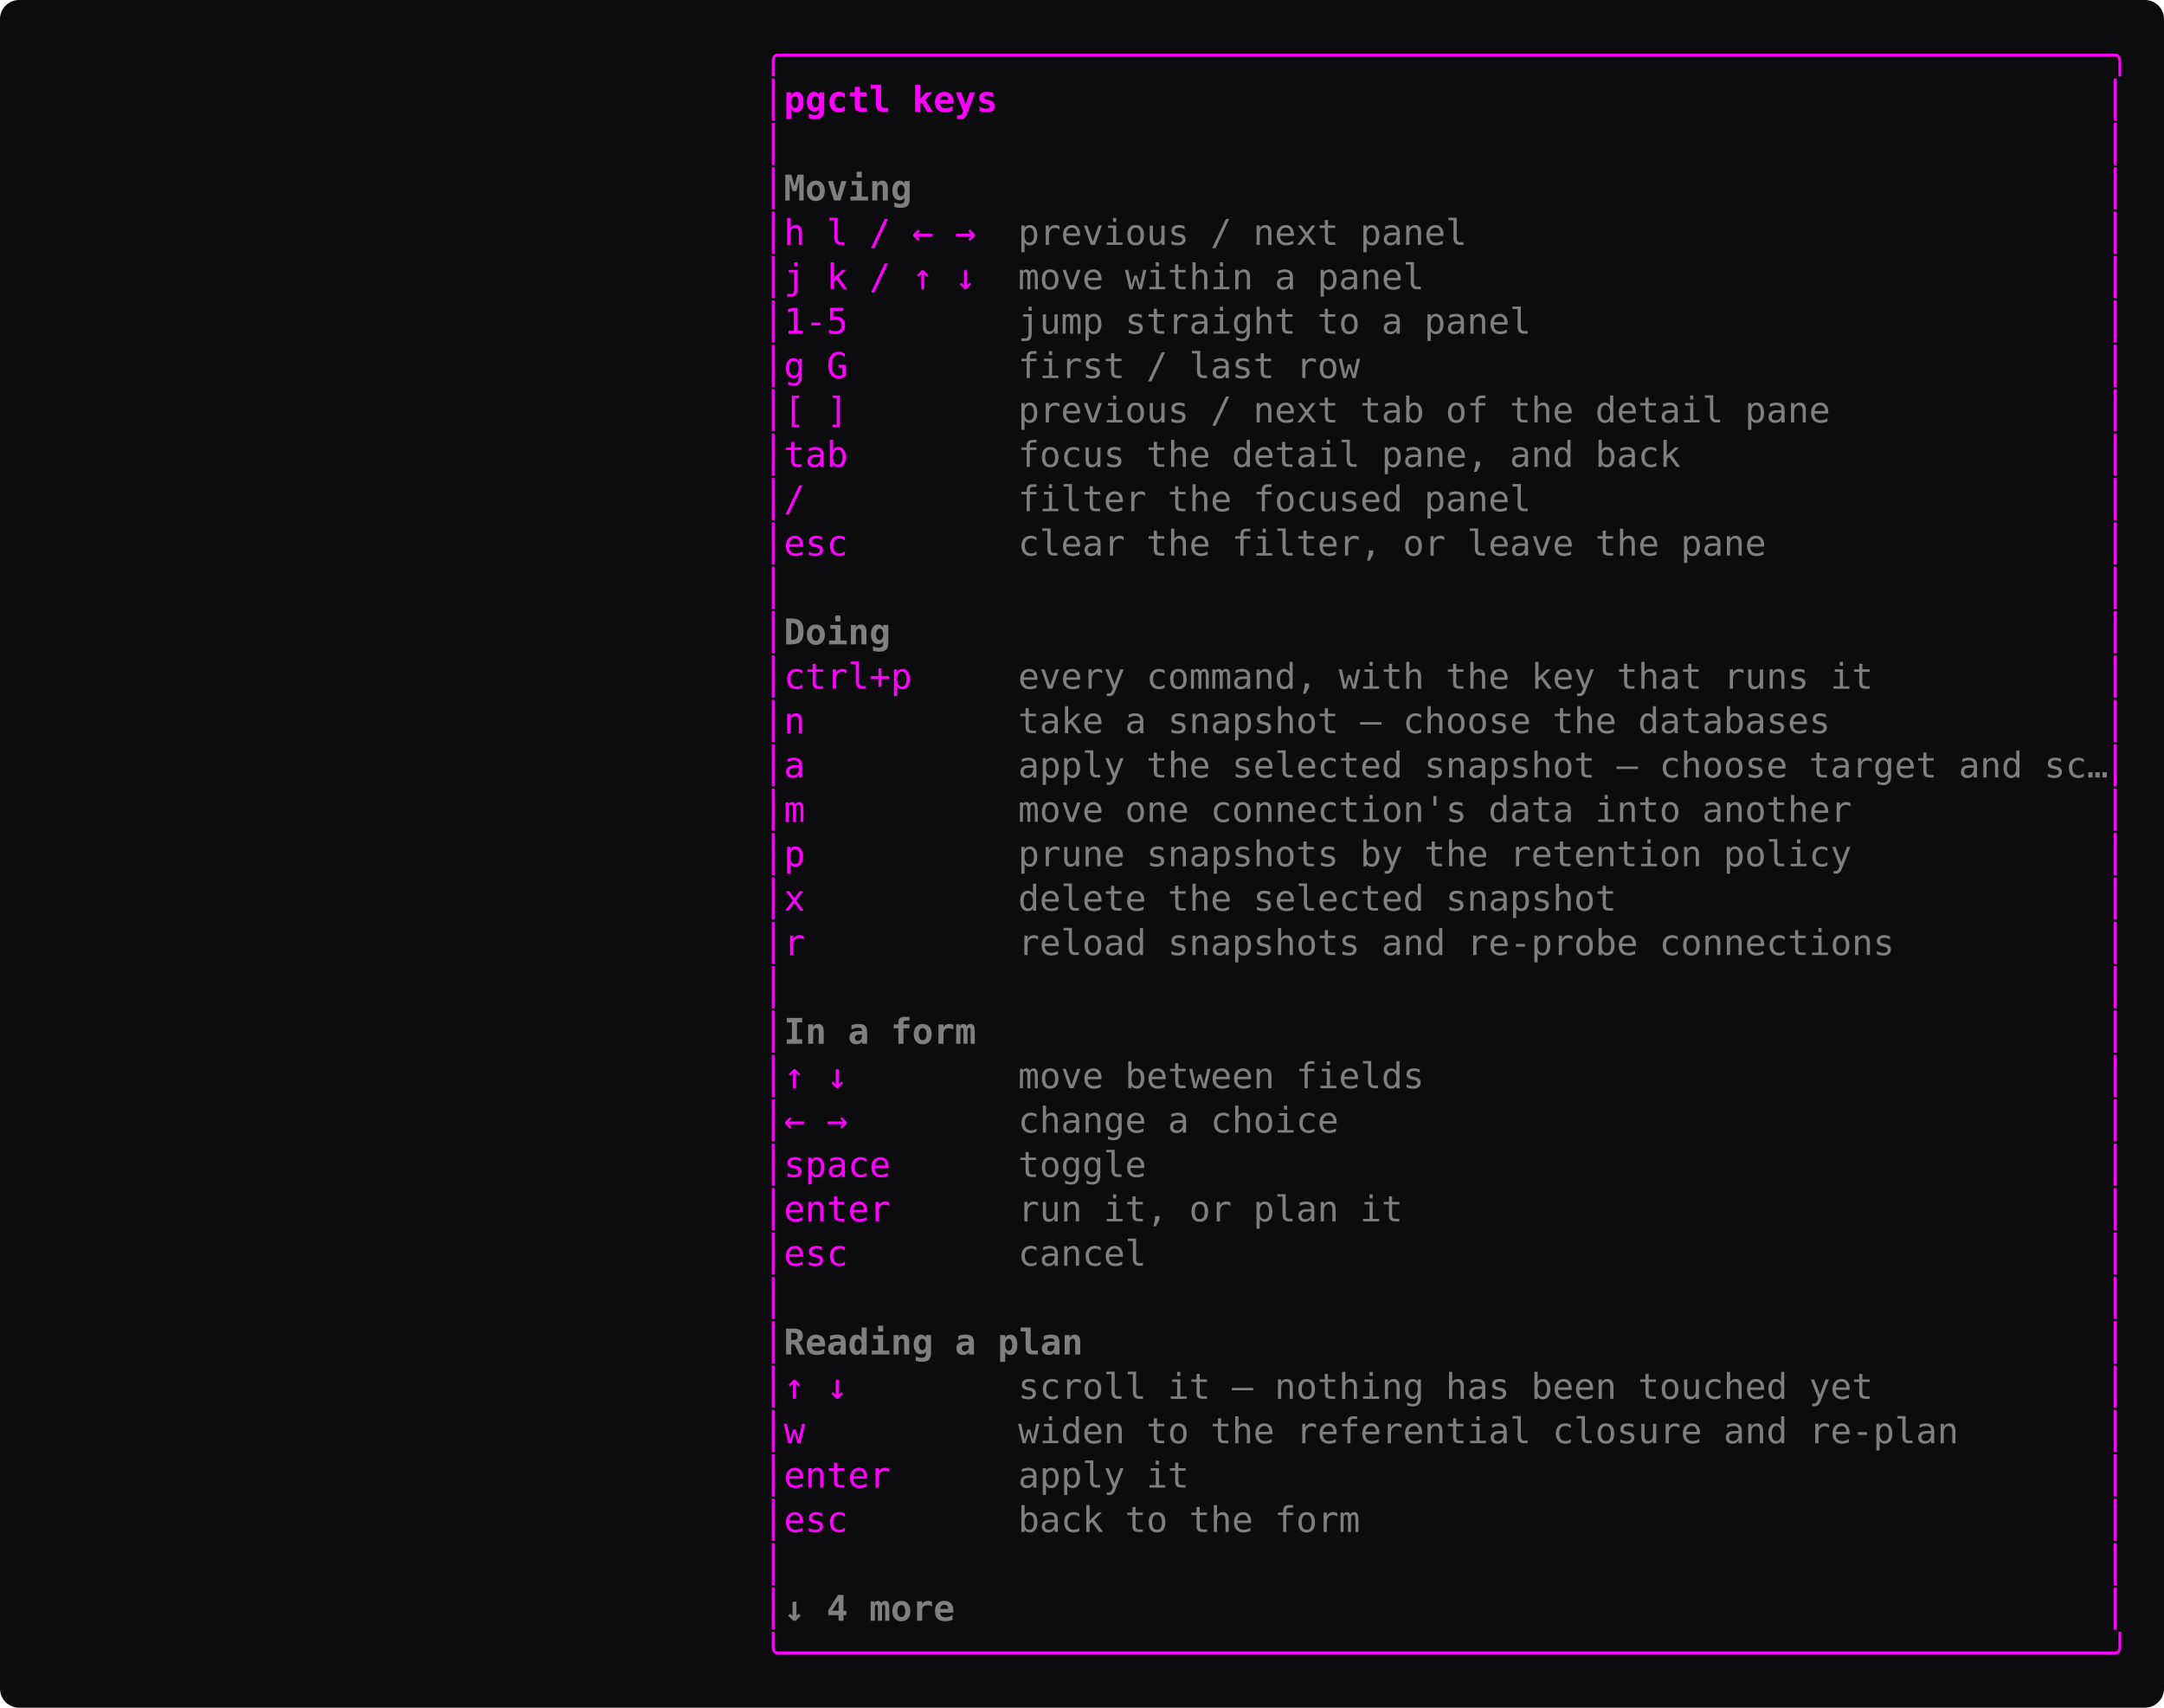
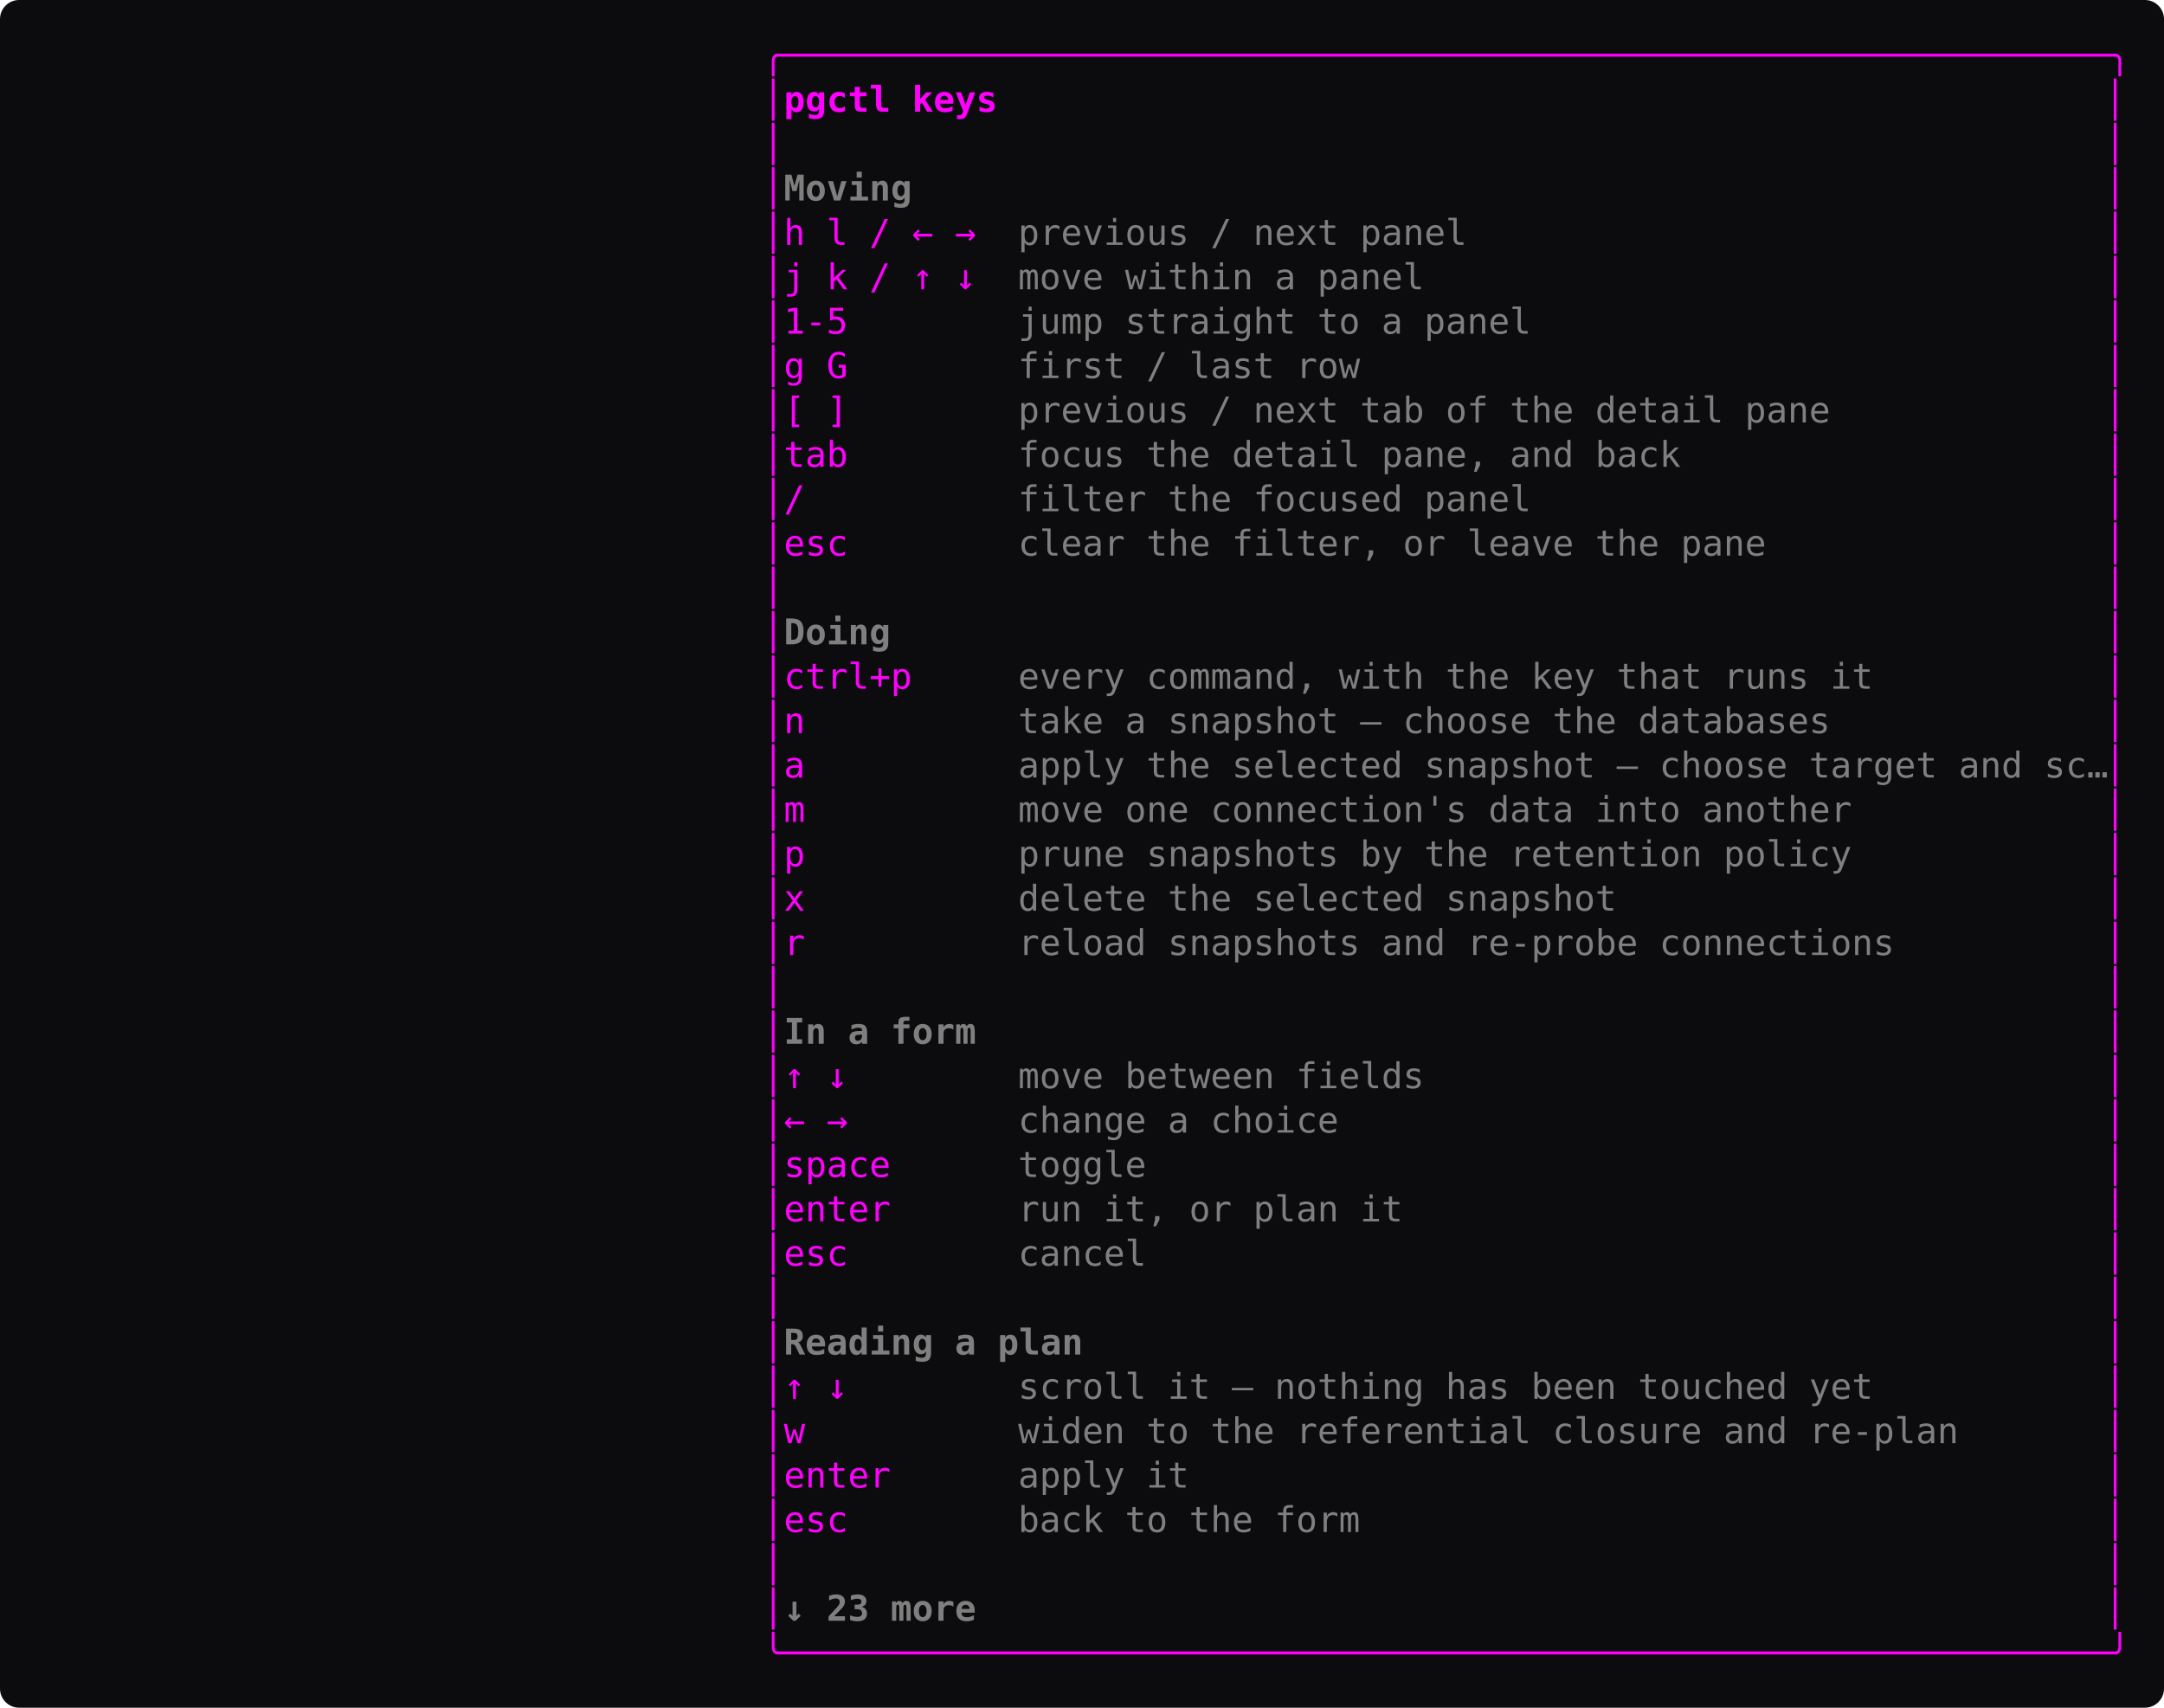
<svg xmlns="http://www.w3.org/2000/svg" width="792.4" height="625.25" viewBox="0 0 792.4 625.25" font-family="ui-monospace, 'SF Mono', SFMono-Regular, Menlo, Consolas, 'DejaVu Sans Mono', monospace" font-size="13" role="img">
  <rect width="792.4" height="625.25" rx="7" fill="#0c0c0e" />
  <text x="279.2" y="24.68" textLength="499.2" lengthAdjust="spacing" fill="#ff00ff" xml:space="preserve">╭──────────────────────────────────────────────────────────────╮</text>
  <text x="279.2" y="40.92" textLength="7.8" lengthAdjust="spacing" fill="#ff00ff" xml:space="preserve">│</text>
  <text x="287" y="40.92" textLength="78" lengthAdjust="spacing" fill="#ff00ff" font-weight="600" xml:space="preserve">pgctl keys</text>
  <text x="770.6" y="40.92" textLength="7.8" lengthAdjust="spacing" fill="#ff00ff" xml:space="preserve">│</text>
  <text x="279.2" y="57.17" textLength="7.8" lengthAdjust="spacing" fill="#ff00ff" xml:space="preserve">│</text>
  <text x="770.6" y="57.17" textLength="7.8" lengthAdjust="spacing" fill="#ff00ff" xml:space="preserve">│</text>
  <text x="279.2" y="73.42" textLength="7.8" lengthAdjust="spacing" fill="#ff00ff" xml:space="preserve">│</text>
  <text x="287" y="73.42" textLength="46.8" lengthAdjust="spacing" fill="#7f7f7f" font-weight="600" xml:space="preserve">Moving</text>
  <text x="770.6" y="73.42" textLength="7.8" lengthAdjust="spacing" fill="#ff00ff" xml:space="preserve">│</text>
  <text x="279.2" y="89.67" textLength="7.8" lengthAdjust="spacing" fill="#ff00ff" xml:space="preserve">│</text>
  <text x="287" y="89.67" textLength="70.2" lengthAdjust="spacing" fill="#ff00ff" xml:space="preserve">h l / ← →</text>
  <text x="372.8" y="89.67" textLength="163.8" lengthAdjust="spacing" fill="#7f7f7f" xml:space="preserve">previous / next panel</text>
  <text x="770.6" y="89.67" textLength="7.8" lengthAdjust="spacing" fill="#ff00ff" xml:space="preserve">│</text>
  <text x="279.2" y="105.92" textLength="7.8" lengthAdjust="spacing" fill="#ff00ff" xml:space="preserve">│</text>
  <text x="287" y="105.92" textLength="70.2" lengthAdjust="spacing" fill="#ff00ff" xml:space="preserve">j k / ↑ ↓</text>
  <text x="372.8" y="105.92" textLength="148.2" lengthAdjust="spacing" fill="#7f7f7f" xml:space="preserve">move within a panel</text>
  <text x="770.6" y="105.92" textLength="7.8" lengthAdjust="spacing" fill="#ff00ff" xml:space="preserve">│</text>
  <text x="279.2" y="122.17" textLength="7.8" lengthAdjust="spacing" fill="#ff00ff" xml:space="preserve">│</text>
  <text x="287" y="122.17" textLength="23.4" lengthAdjust="spacing" fill="#ff00ff" xml:space="preserve">1-5</text>
  <text x="372.8" y="122.17" textLength="187.2" lengthAdjust="spacing" fill="#7f7f7f" xml:space="preserve">jump straight to a panel</text>
  <text x="770.6" y="122.17" textLength="7.8" lengthAdjust="spacing" fill="#ff00ff" xml:space="preserve">│</text>
  <text x="279.2" y="138.43" textLength="7.8" lengthAdjust="spacing" fill="#ff00ff" xml:space="preserve">│</text>
  <text x="287" y="138.43" textLength="23.4" lengthAdjust="spacing" fill="#ff00ff" xml:space="preserve">g G</text>
  <text x="372.8" y="138.43" textLength="124.8" lengthAdjust="spacing" fill="#7f7f7f" xml:space="preserve">first / last row</text>
  <text x="770.6" y="138.43" textLength="7.8" lengthAdjust="spacing" fill="#ff00ff" xml:space="preserve">│</text>
  <text x="279.2" y="154.68" textLength="7.8" lengthAdjust="spacing" fill="#ff00ff" xml:space="preserve">│</text>
  <text x="287" y="154.68" textLength="23.4" lengthAdjust="spacing" fill="#ff00ff" xml:space="preserve">[ ]</text>
  <text x="372.8" y="154.68" textLength="296.4" lengthAdjust="spacing" fill="#7f7f7f" xml:space="preserve">previous / next tab of the detail pane</text>
  <text x="770.6" y="154.68" textLength="7.8" lengthAdjust="spacing" fill="#ff00ff" xml:space="preserve">│</text>
  <text x="279.2" y="170.93" textLength="7.8" lengthAdjust="spacing" fill="#ff00ff" xml:space="preserve">│</text>
  <text x="287" y="170.93" textLength="23.4" lengthAdjust="spacing" fill="#ff00ff" xml:space="preserve">tab</text>
  <text x="372.8" y="170.93" textLength="241.8" lengthAdjust="spacing" fill="#7f7f7f" xml:space="preserve">focus the detail pane, and back</text>
  <text x="770.6" y="170.93" textLength="7.8" lengthAdjust="spacing" fill="#ff00ff" xml:space="preserve">│</text>
  <text x="279.2" y="187.18" textLength="7.8" lengthAdjust="spacing" fill="#ff00ff" xml:space="preserve">│</text>
  <text x="287" y="187.18" textLength="7.8" lengthAdjust="spacing" fill="#ff00ff" xml:space="preserve">/</text>
  <text x="372.8" y="187.18" textLength="187.2" lengthAdjust="spacing" fill="#7f7f7f" xml:space="preserve">filter the focused panel</text>
  <text x="770.6" y="187.18" textLength="7.8" lengthAdjust="spacing" fill="#ff00ff" xml:space="preserve">│</text>
  <text x="279.2" y="203.43" textLength="7.8" lengthAdjust="spacing" fill="#ff00ff" xml:space="preserve">│</text>
  <text x="287" y="203.43" textLength="23.4" lengthAdjust="spacing" fill="#ff00ff" xml:space="preserve">esc</text>
  <text x="372.8" y="203.43" textLength="273" lengthAdjust="spacing" fill="#7f7f7f" xml:space="preserve">clear the filter, or leave the pane</text>
  <text x="770.6" y="203.43" textLength="7.8" lengthAdjust="spacing" fill="#ff00ff" xml:space="preserve">│</text>
  <text x="279.2" y="219.68" textLength="7.8" lengthAdjust="spacing" fill="#ff00ff" xml:space="preserve">│</text>
  <text x="770.6" y="219.68" textLength="7.8" lengthAdjust="spacing" fill="#ff00ff" xml:space="preserve">│</text>
  <text x="279.2" y="235.93" textLength="7.8" lengthAdjust="spacing" fill="#ff00ff" xml:space="preserve">│</text>
  <text x="287" y="235.93" textLength="39" lengthAdjust="spacing" fill="#7f7f7f" font-weight="600" xml:space="preserve">Doing</text>
  <text x="770.6" y="235.93" textLength="7.8" lengthAdjust="spacing" fill="#ff00ff" xml:space="preserve">│</text>
  <text x="279.2" y="252.18" textLength="7.8" lengthAdjust="spacing" fill="#ff00ff" xml:space="preserve">│</text>
  <text x="287" y="252.18" textLength="46.8" lengthAdjust="spacing" fill="#ff00ff" xml:space="preserve">ctrl+p</text>
  <text x="372.8" y="252.18" textLength="312" lengthAdjust="spacing" fill="#7f7f7f" xml:space="preserve">every command, with the key that runs it</text>
  <text x="770.6" y="252.18" textLength="7.8" lengthAdjust="spacing" fill="#ff00ff" xml:space="preserve">│</text>
  <text x="279.2" y="268.43" textLength="7.8" lengthAdjust="spacing" fill="#ff00ff" xml:space="preserve">│</text>
  <text x="287" y="268.43" textLength="7.8" lengthAdjust="spacing" fill="#ff00ff" xml:space="preserve">n</text>
  <text x="372.8" y="268.43" textLength="296.4" lengthAdjust="spacing" fill="#7f7f7f" xml:space="preserve">take a snapshot — choose the databases</text>
  <text x="770.6" y="268.43" textLength="7.8" lengthAdjust="spacing" fill="#ff00ff" xml:space="preserve">│</text>
  <text x="279.2" y="284.68" textLength="7.8" lengthAdjust="spacing" fill="#ff00ff" xml:space="preserve">│</text>
  <text x="287" y="284.68" textLength="7.8" lengthAdjust="spacing" fill="#ff00ff" xml:space="preserve">a</text>
  <text x="372.8" y="284.68" textLength="397.8" lengthAdjust="spacing" fill="#7f7f7f" xml:space="preserve">apply the selected snapshot — choose target and sc…</text>
  <text x="770.6" y="284.68" textLength="7.8" lengthAdjust="spacing" fill="#ff00ff" xml:space="preserve">│</text>
  <text x="279.2" y="300.93" textLength="7.8" lengthAdjust="spacing" fill="#ff00ff" xml:space="preserve">│</text>
  <text x="287" y="300.93" textLength="7.8" lengthAdjust="spacing" fill="#ff00ff" xml:space="preserve">m</text>
  <text x="372.8" y="300.93" textLength="304.2" lengthAdjust="spacing" fill="#7f7f7f" xml:space="preserve">move one connection's data into another</text>
  <text x="770.6" y="300.93" textLength="7.8" lengthAdjust="spacing" fill="#ff00ff" xml:space="preserve">│</text>
  <text x="279.2" y="317.18" textLength="7.8" lengthAdjust="spacing" fill="#ff00ff" xml:space="preserve">│</text>
  <text x="287" y="317.18" textLength="7.8" lengthAdjust="spacing" fill="#ff00ff" xml:space="preserve">p</text>
  <text x="372.8" y="317.18" textLength="304.2" lengthAdjust="spacing" fill="#7f7f7f" xml:space="preserve">prune snapshots by the retention policy</text>
  <text x="770.6" y="317.18" textLength="7.8" lengthAdjust="spacing" fill="#ff00ff" xml:space="preserve">│</text>
  <text x="279.2" y="333.43" textLength="7.8" lengthAdjust="spacing" fill="#ff00ff" xml:space="preserve">│</text>
  <text x="287" y="333.43" textLength="7.8" lengthAdjust="spacing" fill="#ff00ff" xml:space="preserve">x</text>
  <text x="372.8" y="333.43" textLength="218.4" lengthAdjust="spacing" fill="#7f7f7f" xml:space="preserve">delete the selected snapshot</text>
  <text x="770.6" y="333.43" textLength="7.8" lengthAdjust="spacing" fill="#ff00ff" xml:space="preserve">│</text>
  <text x="279.2" y="349.68" textLength="7.8" lengthAdjust="spacing" fill="#ff00ff" xml:space="preserve">│</text>
  <text x="287" y="349.68" textLength="7.8" lengthAdjust="spacing" fill="#ff00ff" xml:space="preserve">r</text>
  <text x="372.8" y="349.68" textLength="319.8" lengthAdjust="spacing" fill="#7f7f7f" xml:space="preserve">reload snapshots and re-probe connections</text>
  <text x="770.6" y="349.68" textLength="7.8" lengthAdjust="spacing" fill="#ff00ff" xml:space="preserve">│</text>
  <text x="279.2" y="365.93" textLength="7.8" lengthAdjust="spacing" fill="#ff00ff" xml:space="preserve">│</text>
  <text x="770.6" y="365.93" textLength="7.8" lengthAdjust="spacing" fill="#ff00ff" xml:space="preserve">│</text>
  <text x="279.2" y="382.18" textLength="7.8" lengthAdjust="spacing" fill="#ff00ff" xml:space="preserve">│</text>
  <text x="287" y="382.18" textLength="70.2" lengthAdjust="spacing" fill="#7f7f7f" font-weight="600" xml:space="preserve">In a form</text>
  <text x="770.6" y="382.18" textLength="7.8" lengthAdjust="spacing" fill="#ff00ff" xml:space="preserve">│</text>
  <text x="279.2" y="398.43" textLength="7.8" lengthAdjust="spacing" fill="#ff00ff" xml:space="preserve">│</text>
  <text x="287" y="398.43" textLength="23.4" lengthAdjust="spacing" fill="#ff00ff" xml:space="preserve">↑ ↓</text>
  <text x="372.8" y="398.43" textLength="148.2" lengthAdjust="spacing" fill="#7f7f7f" xml:space="preserve">move between fields</text>
  <text x="770.6" y="398.43" textLength="7.8" lengthAdjust="spacing" fill="#ff00ff" xml:space="preserve">│</text>
  <text x="279.2" y="414.68" textLength="7.8" lengthAdjust="spacing" fill="#ff00ff" xml:space="preserve">│</text>
  <text x="287" y="414.68" textLength="23.4" lengthAdjust="spacing" fill="#ff00ff" xml:space="preserve">← →</text>
  <text x="372.8" y="414.68" textLength="117" lengthAdjust="spacing" fill="#7f7f7f" xml:space="preserve">change a choice</text>
  <text x="770.6" y="414.68" textLength="7.8" lengthAdjust="spacing" fill="#ff00ff" xml:space="preserve">│</text>
  <text x="279.2" y="430.93" textLength="7.8" lengthAdjust="spacing" fill="#ff00ff" xml:space="preserve">│</text>
  <text x="287" y="430.93" textLength="39" lengthAdjust="spacing" fill="#ff00ff" xml:space="preserve">space</text>
  <text x="372.8" y="430.93" textLength="46.8" lengthAdjust="spacing" fill="#7f7f7f" xml:space="preserve">toggle</text>
  <text x="770.6" y="430.93" textLength="7.8" lengthAdjust="spacing" fill="#ff00ff" xml:space="preserve">│</text>
  <text x="279.2" y="447.18" textLength="7.8" lengthAdjust="spacing" fill="#ff00ff" xml:space="preserve">│</text>
  <text x="287" y="447.18" textLength="39" lengthAdjust="spacing" fill="#ff00ff" xml:space="preserve">enter</text>
  <text x="372.8" y="447.18" textLength="140.4" lengthAdjust="spacing" fill="#7f7f7f" xml:space="preserve">run it, or plan it</text>
  <text x="770.6" y="447.18" textLength="7.8" lengthAdjust="spacing" fill="#ff00ff" xml:space="preserve">│</text>
  <text x="279.2" y="463.43" textLength="7.8" lengthAdjust="spacing" fill="#ff00ff" xml:space="preserve">│</text>
  <text x="287" y="463.43" textLength="23.4" lengthAdjust="spacing" fill="#ff00ff" xml:space="preserve">esc</text>
  <text x="372.8" y="463.43" textLength="46.8" lengthAdjust="spacing" fill="#7f7f7f" xml:space="preserve">cancel</text>
  <text x="770.6" y="463.43" textLength="7.8" lengthAdjust="spacing" fill="#ff00ff" xml:space="preserve">│</text>
  <text x="279.2" y="479.68" textLength="7.8" lengthAdjust="spacing" fill="#ff00ff" xml:space="preserve">│</text>
  <text x="770.6" y="479.68" textLength="7.8" lengthAdjust="spacing" fill="#ff00ff" xml:space="preserve">│</text>
  <text x="279.2" y="495.93" textLength="7.8" lengthAdjust="spacing" fill="#ff00ff" xml:space="preserve">│</text>
  <text x="287" y="495.93" textLength="109.2" lengthAdjust="spacing" fill="#7f7f7f" font-weight="600" xml:space="preserve">Reading a plan</text>
  <text x="770.6" y="495.93" textLength="7.8" lengthAdjust="spacing" fill="#ff00ff" xml:space="preserve">│</text>
  <text x="279.2" y="512.17" textLength="7.8" lengthAdjust="spacing" fill="#ff00ff" xml:space="preserve">│</text>
  <text x="287" y="512.17" textLength="23.4" lengthAdjust="spacing" fill="#ff00ff" xml:space="preserve">↑ ↓</text>
  <text x="372.8" y="512.17" textLength="312" lengthAdjust="spacing" fill="#7f7f7f" xml:space="preserve">scroll it — nothing has been touched yet</text>
  <text x="770.6" y="512.17" textLength="7.8" lengthAdjust="spacing" fill="#ff00ff" xml:space="preserve">│</text>
  <text x="279.2" y="528.42" textLength="7.8" lengthAdjust="spacing" fill="#ff00ff" xml:space="preserve">│</text>
  <text x="287" y="528.42" textLength="7.8" lengthAdjust="spacing" fill="#ff00ff" xml:space="preserve">w</text>
  <text x="372.8" y="528.42" textLength="343.2" lengthAdjust="spacing" fill="#7f7f7f" xml:space="preserve">widen to the referential closure and re-plan</text>
  <text x="770.6" y="528.42" textLength="7.8" lengthAdjust="spacing" fill="#ff00ff" xml:space="preserve">│</text>
  <text x="279.2" y="544.67" textLength="7.8" lengthAdjust="spacing" fill="#ff00ff" xml:space="preserve">│</text>
  <text x="287" y="544.67" textLength="39" lengthAdjust="spacing" fill="#ff00ff" xml:space="preserve">enter</text>
  <text x="372.8" y="544.67" textLength="62.4" lengthAdjust="spacing" fill="#7f7f7f" xml:space="preserve">apply it</text>
  <text x="770.6" y="544.67" textLength="7.8" lengthAdjust="spacing" fill="#ff00ff" xml:space="preserve">│</text>
  <text x="279.2" y="560.92" textLength="7.8" lengthAdjust="spacing" fill="#ff00ff" xml:space="preserve">│</text>
  <text x="287" y="560.92" textLength="23.4" lengthAdjust="spacing" fill="#ff00ff" xml:space="preserve">esc</text>
  <text x="372.8" y="560.92" textLength="124.8" lengthAdjust="spacing" fill="#7f7f7f" xml:space="preserve">back to the form</text>
  <text x="770.6" y="560.92" textLength="7.8" lengthAdjust="spacing" fill="#ff00ff" xml:space="preserve">│</text>
  <text x="279.2" y="577.17" textLength="7.8" lengthAdjust="spacing" fill="#ff00ff" xml:space="preserve">│</text>
  <text x="770.6" y="577.17" textLength="7.8" lengthAdjust="spacing" fill="#ff00ff" xml:space="preserve">│</text>
  <text x="279.2" y="593.42" textLength="7.8" lengthAdjust="spacing" fill="#ff00ff" xml:space="preserve">│</text>
-   <text x="287" y="593.42" textLength="62.4" lengthAdjust="spacing" fill="#7f7f7f" font-weight="600" xml:space="preserve">↓ 4 more</text>
+   <text x="287" y="593.42" textLength="70.2" lengthAdjust="spacing" fill="#7f7f7f" font-weight="600" xml:space="preserve">↓ 23 more</text>
  <text x="770.6" y="593.42" textLength="7.8" lengthAdjust="spacing" fill="#ff00ff" xml:space="preserve">│</text>
  <text x="279.2" y="609.67" textLength="499.2" lengthAdjust="spacing" fill="#ff00ff" xml:space="preserve">╰──────────────────────────────────────────────────────────────╯</text>
</svg>
